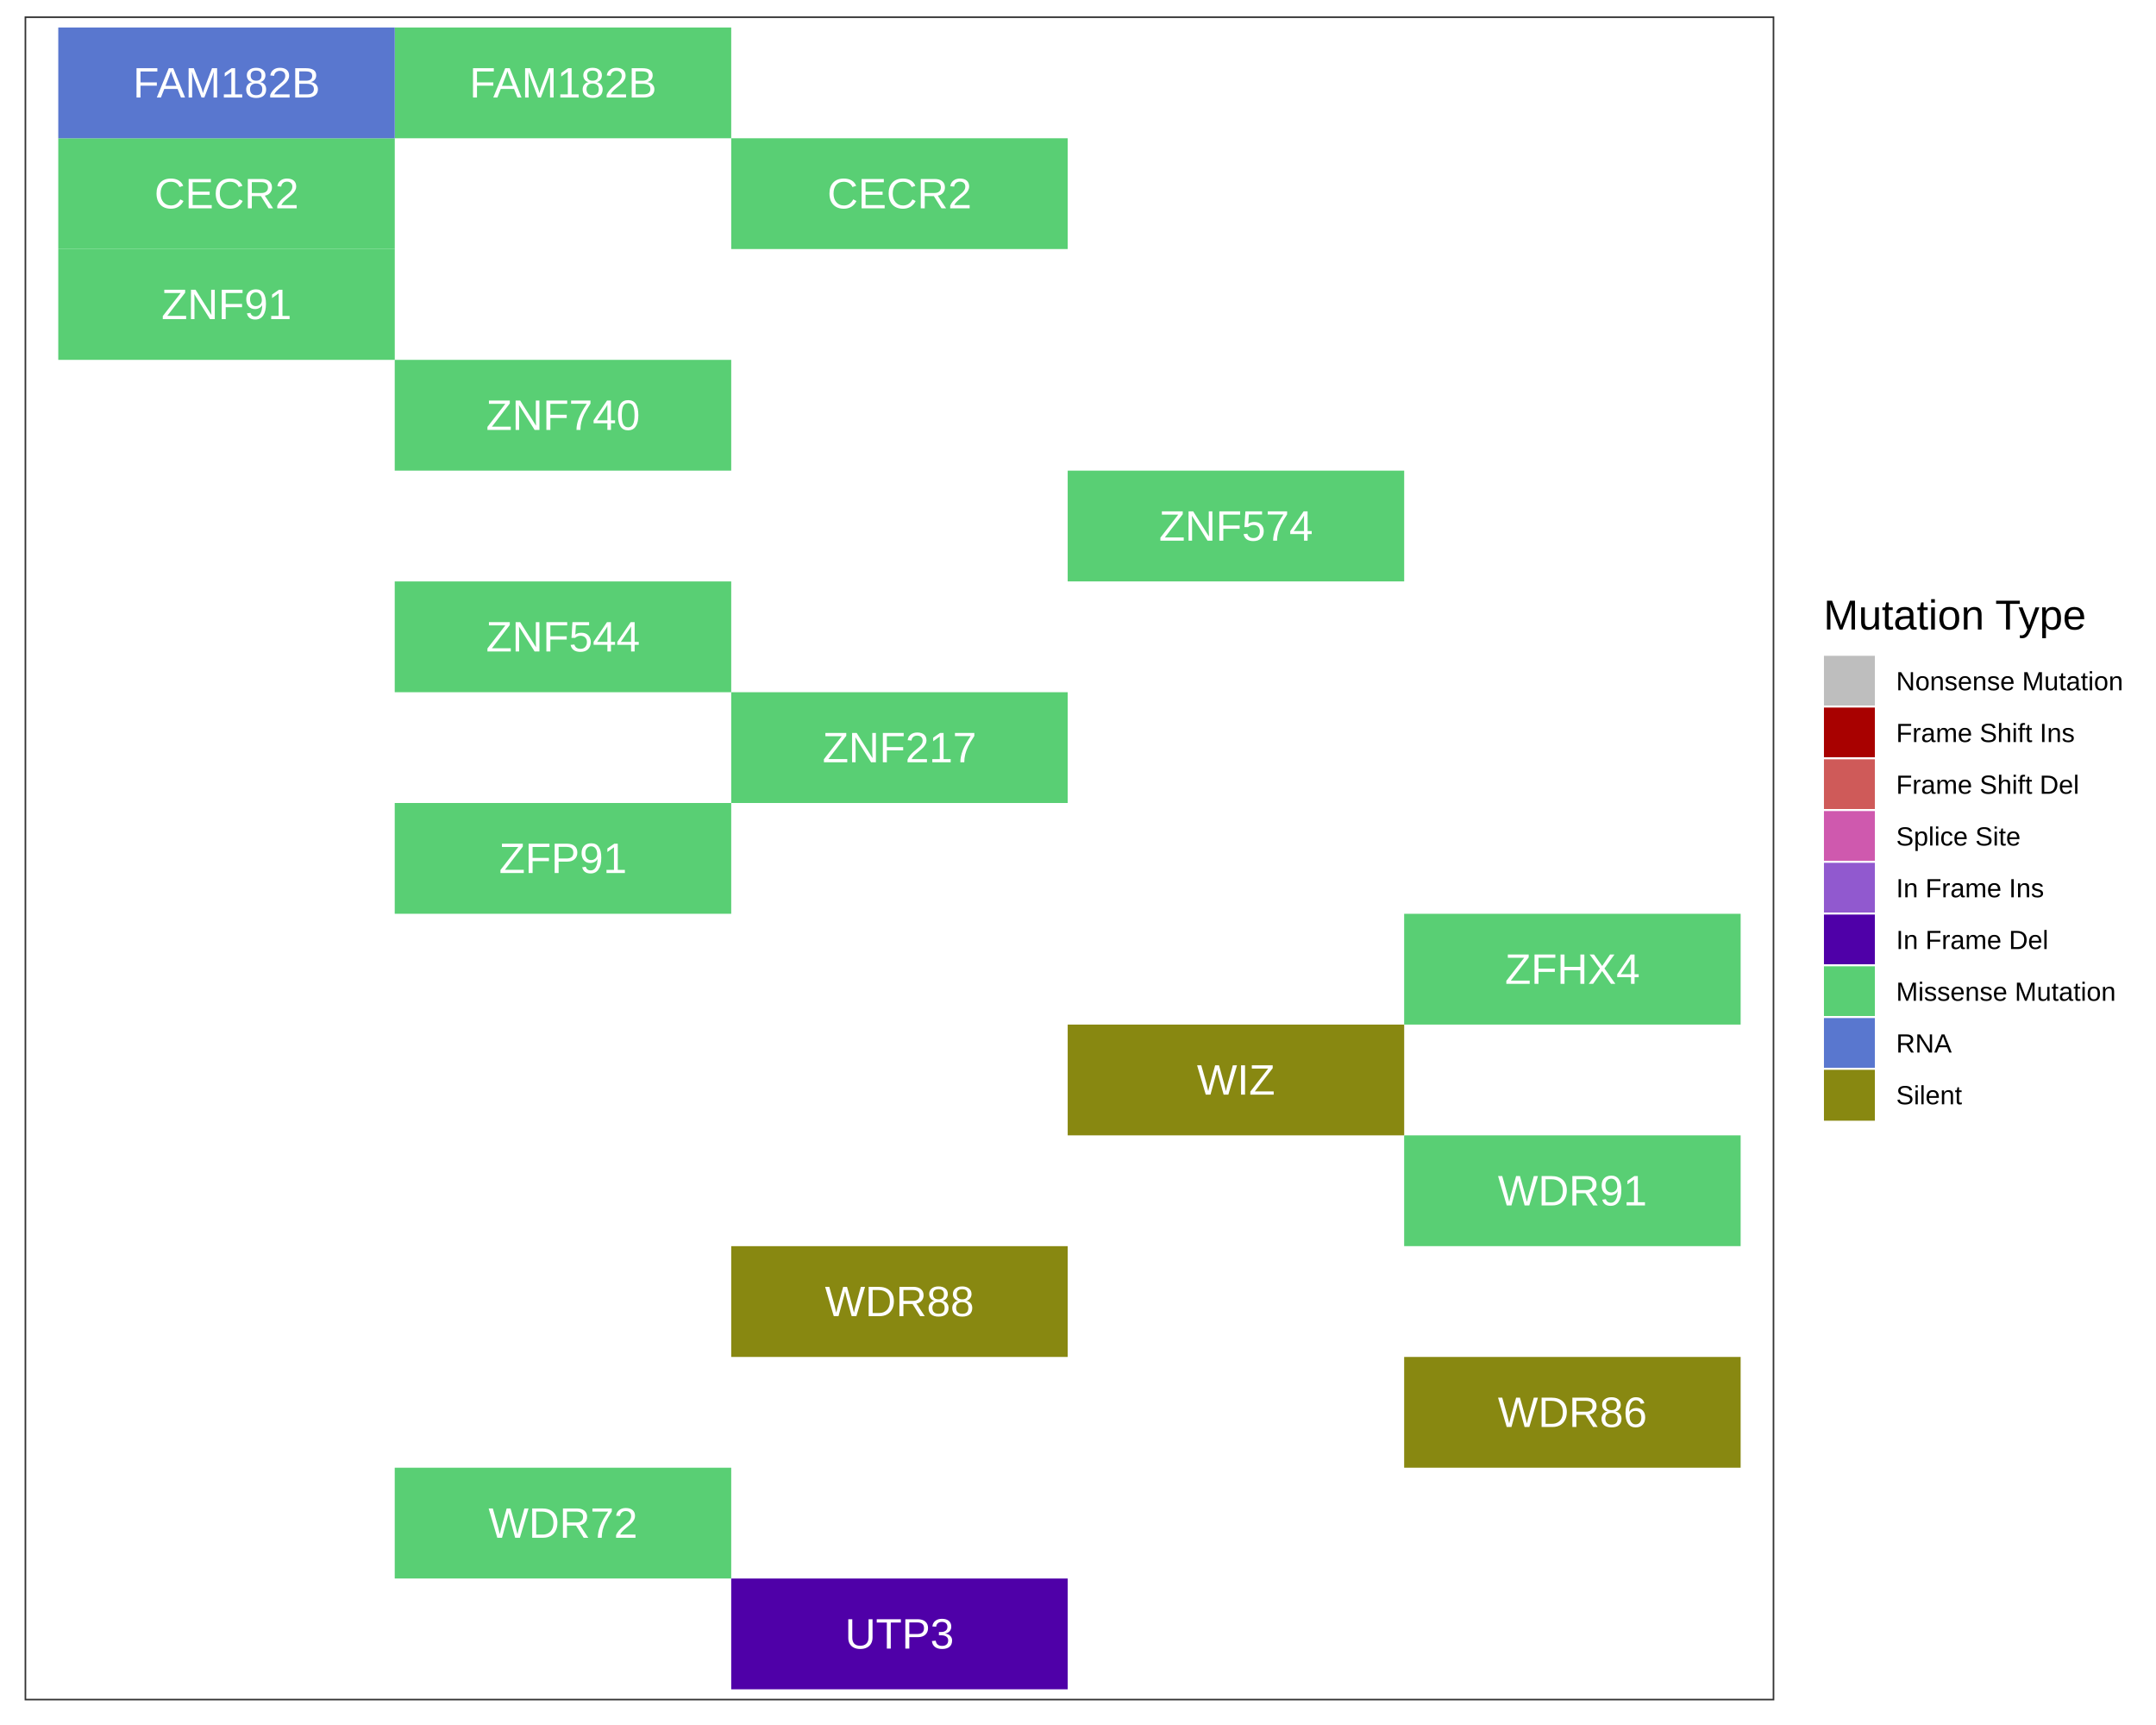
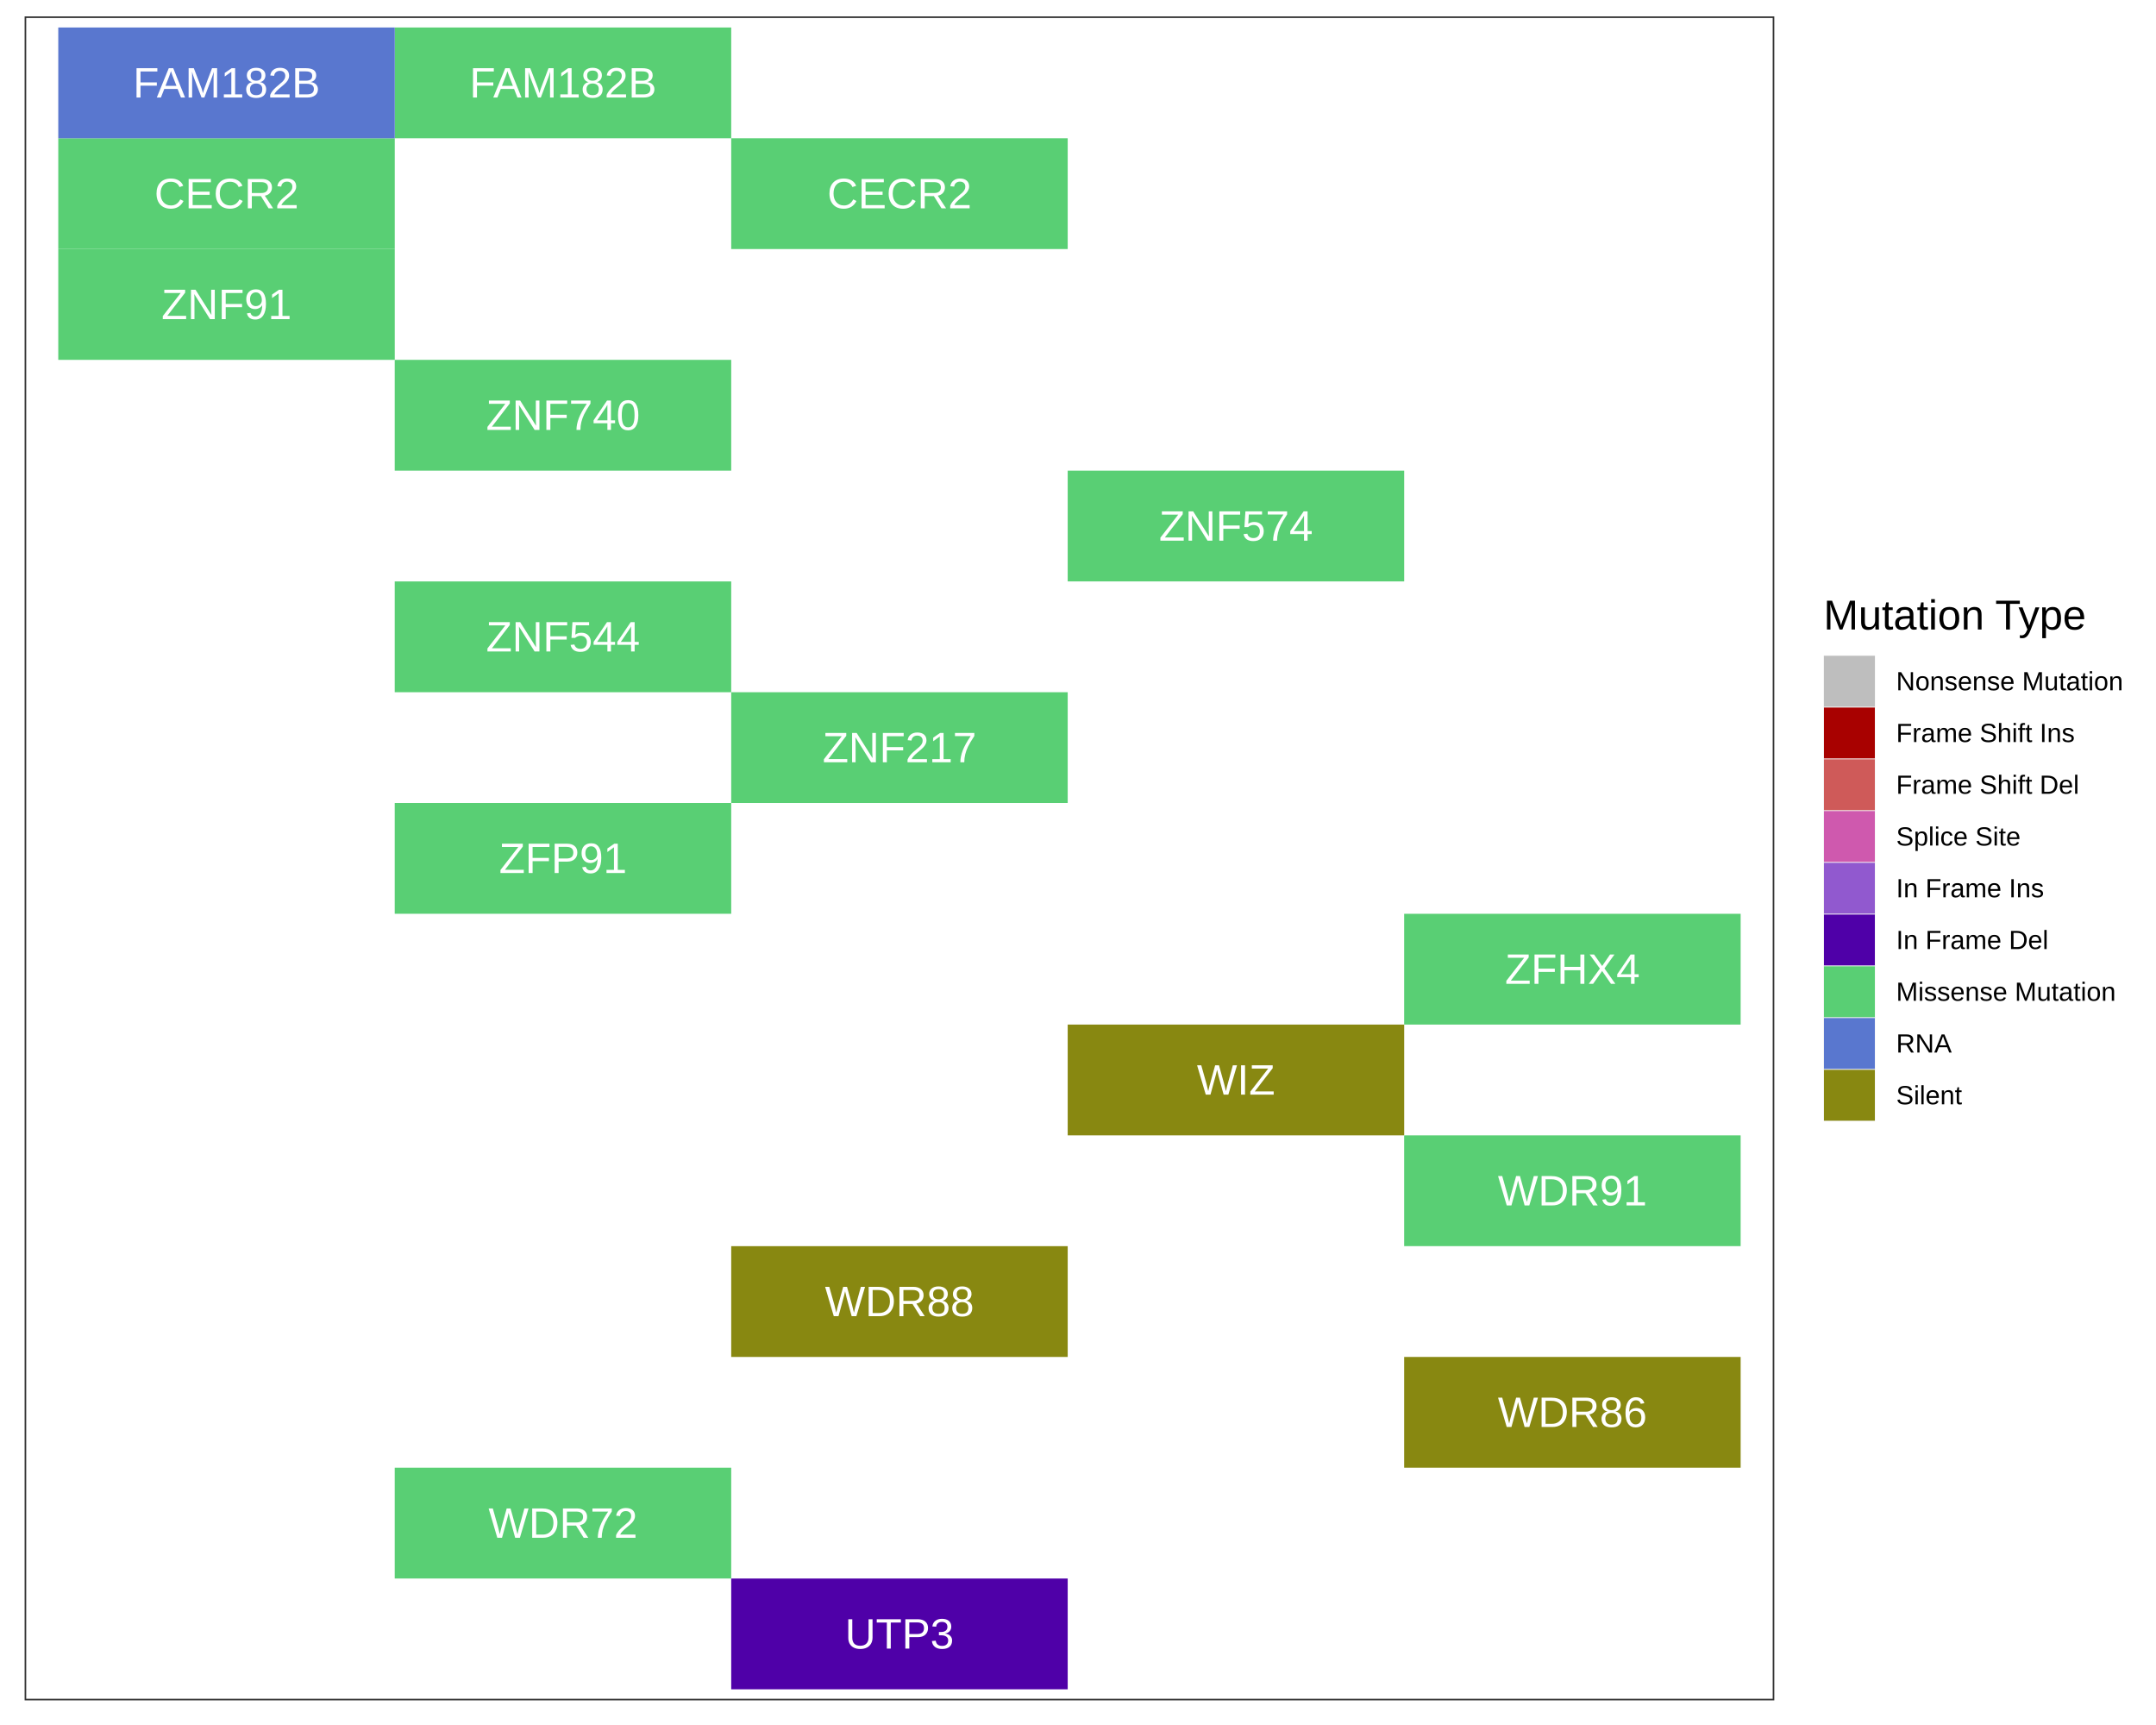
<svg xmlns="http://www.w3.org/2000/svg" viewBox="0 0 720.00 576.00">
  <defs>
    <style type="text/css">
    line, polyline, polygon, path, rect, circle {
      fill: none;
      stroke: #000000;
      stroke-linecap: round;
      stroke-linejoin: round;
      stroke-miterlimit: 10.00;
    }
  </style>
  </defs>
  <rect width="100%" height="100%" style="stroke: none; fill: #FFFFFF;" />
  <rect x="0.00" y="0.00" width="720.00" height="576.00" style="stroke-width: 1.07; stroke: #FFFFFF; fill: #FFFFFF;" />
  <defs>
    <clipPath id="cpOC4yMnw1OTIuNTN8NTY3Ljc4fDUuNDg=">
      <rect x="8.22" y="5.48" width="584.31" height="562.30" />
    </clipPath>
  </defs>
  <rect x="8.22" y="5.48" width="584.31" height="562.30" style="stroke-width: 1.07; stroke: #FFFFFF; fill: #FFFFFF;" clip-path="url(#cpOC4yMnw1OTIuNTN8NTY3Ljc4fDUuNDg=)" />
  <rect x="356.56" y="342.12" width="112.37" height="36.99" style="stroke-width: 0.21; stroke: none; stroke-linecap: square; stroke-linejoin: miter; fill: #888811;" clip-path="url(#cpOC4yMnw1OTIuNTN8NTY3Ljc4fDUuNDg=)" />
  <rect x="356.56" y="157.15" width="112.37" height="36.99" style="stroke-width: 0.21; stroke: none; stroke-linecap: square; stroke-linejoin: miter; fill: #59CF74;" clip-path="url(#cpOC4yMnw1OTIuNTN8NTY3Ljc4fDUuNDg=)" />
  <rect x="131.82" y="9.18" width="112.37" height="36.99" style="stroke-width: 0.21; stroke: none; stroke-linecap: square; stroke-linejoin: miter; fill: #59CF74;" clip-path="url(#cpOC4yMnw1OTIuNTN8NTY3Ljc4fDUuNDg=)" />
  <rect x="131.82" y="490.09" width="112.37" height="36.99" style="stroke-width: 0.21; stroke: none; stroke-linecap: square; stroke-linejoin: miter; fill: #59CF74;" clip-path="url(#cpOC4yMnw1OTIuNTN8NTY3Ljc4fDUuNDg=)" />
  <rect x="131.82" y="268.13" width="112.37" height="36.99" style="stroke-width: 0.21; stroke: none; stroke-linecap: square; stroke-linejoin: miter; fill: #59CF74;" clip-path="url(#cpOC4yMnw1OTIuNTN8NTY3Ljc4fDUuNDg=)" />
  <rect x="131.82" y="194.15" width="112.37" height="36.99" style="stroke-width: 0.21; stroke: none; stroke-linecap: square; stroke-linejoin: miter; fill: #59CF74;" clip-path="url(#cpOC4yMnw1OTIuNTN8NTY3Ljc4fDUuNDg=)" />
  <rect x="131.82" y="120.16" width="112.37" height="36.99" style="stroke-width: 0.21; stroke: none; stroke-linecap: square; stroke-linejoin: miter; fill: #59CF74;" clip-path="url(#cpOC4yMnw1OTIuNTN8NTY3Ljc4fDUuNDg=)" />
  <rect x="468.92" y="453.10" width="112.37" height="36.99" style="stroke-width: 0.21; stroke: none; stroke-linecap: square; stroke-linejoin: miter; fill: #888811;" clip-path="url(#cpOC4yMnw1OTIuNTN8NTY3Ljc4fDUuNDg=)" />
  <rect x="468.92" y="379.11" width="112.37" height="36.99" style="stroke-width: 0.21; stroke: none; stroke-linecap: square; stroke-linejoin: miter; fill: #59CF74;" clip-path="url(#cpOC4yMnw1OTIuNTN8NTY3Ljc4fDUuNDg=)" />
  <rect x="468.92" y="305.13" width="112.37" height="36.99" style="stroke-width: 0.21; stroke: none; stroke-linecap: square; stroke-linejoin: miter; fill: #59CF74;" clip-path="url(#cpOC4yMnw1OTIuNTN8NTY3Ljc4fDUuNDg=)" />
  <rect x="19.46" y="46.17" width="112.37" height="36.99" style="stroke-width: 0.21; stroke: none; stroke-linecap: square; stroke-linejoin: miter; fill: #59CF74;" clip-path="url(#cpOC4yMnw1OTIuNTN8NTY3Ljc4fDUuNDg=)" />
  <rect x="19.46" y="9.18" width="112.37" height="36.99" style="stroke-width: 0.21; stroke: none; stroke-linecap: square; stroke-linejoin: miter; fill: #5977CF;" clip-path="url(#cpOC4yMnw1OTIuNTN8NTY3Ljc4fDUuNDg=)" />
  <rect x="19.46" y="83.17" width="112.37" height="36.99" style="stroke-width: 0.21; stroke: none; stroke-linecap: square; stroke-linejoin: miter; fill: #59CF74;" clip-path="url(#cpOC4yMnw1OTIuNTN8NTY3Ljc4fDUuNDg=)" />
  <rect x="244.19" y="46.17" width="112.37" height="36.99" style="stroke-width: 0.21; stroke: none; stroke-linecap: square; stroke-linejoin: miter; fill: #59CF74;" clip-path="url(#cpOC4yMnw1OTIuNTN8NTY3Ljc4fDUuNDg=)" />
  <rect x="244.19" y="527.09" width="112.37" height="36.99" style="stroke-width: 0.21; stroke: none; stroke-linecap: square; stroke-linejoin: miter; fill: #4F00A8;" clip-path="url(#cpOC4yMnw1OTIuNTN8NTY3Ljc4fDUuNDg=)" />
  <rect x="244.19" y="416.11" width="112.37" height="36.99" style="stroke-width: 0.21; stroke: none; stroke-linecap: square; stroke-linejoin: miter; fill: #888811;" clip-path="url(#cpOC4yMnw1OTIuNTN8NTY3Ljc4fDUuNDg=)" />
  <rect x="244.19" y="231.14" width="112.37" height="36.99" style="stroke-width: 0.21; stroke: none; stroke-linecap: square; stroke-linejoin: miter; fill: #59CF74;" clip-path="url(#cpOC4yMnw1OTIuNTN8NTY3Ljc4fDUuNDg=)" />
  <g clip-path="url(#cpOC4yMnw1OTIuNTN8NTY3Ljc4fDUuNDg=)">
    <text x="399.71" y="365.51" style="font-size: 14.23px; fill: #FFFFFF; font-family: Liberation Sans;" textLength="26.06px" lengthAdjust="spacingAndGlyphs">WIZ</text>
  </g>
  <g clip-path="url(#cpOC4yMnw1OTIuNTN8NTY3Ljc4fDUuNDg=)">
    <text x="387.06" y="180.54" style="font-size: 14.23px; fill: #FFFFFF; font-family: Liberation Sans;" textLength="51.36px" lengthAdjust="spacingAndGlyphs">ZNF574</text>
  </g>
  <g clip-path="url(#cpOC4yMnw1OTIuNTN8NTY3Ljc4fDUuNDg=)">
    <text x="156.79" y="32.57" style="font-size: 14.23px; fill: #FFFFFF; font-family: Liberation Sans;" textLength="62.44px" lengthAdjust="spacingAndGlyphs">FAM182B</text>
  </g>
  <g clip-path="url(#cpOC4yMnw1OTIuNTN8NTY3Ljc4fDUuNDg=)">
    <text x="163.12" y="513.48" style="font-size: 14.23px; fill: #FFFFFF; font-family: Liberation Sans;" textLength="49.77px" lengthAdjust="spacingAndGlyphs">WDR72</text>
  </g>
  <g clip-path="url(#cpOC4yMnw1OTIuNTN8NTY3Ljc4fDUuNDg=)">
    <text x="166.67" y="291.52" style="font-size: 14.23px; fill: #FFFFFF; font-family: Liberation Sans;" textLength="42.67px" lengthAdjust="spacingAndGlyphs">ZFP91</text>
  </g>
  <g clip-path="url(#cpOC4yMnw1OTIuNTN8NTY3Ljc4fDUuNDg=)">
    <text x="162.33" y="217.53" style="font-size: 14.23px; fill: #FFFFFF; font-family: Liberation Sans;" textLength="51.36px" lengthAdjust="spacingAndGlyphs">ZNF544</text>
  </g>
  <g clip-path="url(#cpOC4yMnw1OTIuNTN8NTY3Ljc4fDUuNDg=)">
    <text x="162.33" y="143.55" style="font-size: 14.23px; fill: #FFFFFF; font-family: Liberation Sans;" textLength="51.36px" lengthAdjust="spacingAndGlyphs">ZNF740</text>
  </g>
  <g clip-path="url(#cpOC4yMnw1OTIuNTN8NTY3Ljc4fDUuNDg=)">
    <text x="500.22" y="476.49" style="font-size: 14.23px; fill: #FFFFFF; font-family: Liberation Sans;" textLength="49.77px" lengthAdjust="spacingAndGlyphs">WDR86</text>
  </g>
  <g clip-path="url(#cpOC4yMnw1OTIuNTN8NTY3Ljc4fDUuNDg=)">
    <text x="500.22" y="402.50" style="font-size: 14.23px; fill: #FFFFFF; font-family: Liberation Sans;" textLength="49.77px" lengthAdjust="spacingAndGlyphs">WDR91</text>
  </g>
  <g clip-path="url(#cpOC4yMnw1OTIuNTN8NTY3Ljc4fDUuNDg=)">
    <text x="502.59" y="328.51" style="font-size: 14.23px; fill: #FFFFFF; font-family: Liberation Sans;" textLength="45.03px" lengthAdjust="spacingAndGlyphs">ZFHX4</text>
  </g>
  <g clip-path="url(#cpOC4yMnw1OTIuNTN8NTY3Ljc4fDUuNDg=)">
    <text x="51.55" y="69.56" style="font-size: 14.23px; fill: #FFFFFF; font-family: Liberation Sans;" textLength="48.19px" lengthAdjust="spacingAndGlyphs">CECR2</text>
  </g>
  <g clip-path="url(#cpOC4yMnw1OTIuNTN8NTY3Ljc4fDUuNDg=)">
    <text x="44.42" y="32.57" style="font-size: 14.23px; fill: #FFFFFF; font-family: Liberation Sans;" textLength="62.44px" lengthAdjust="spacingAndGlyphs">FAM182B</text>
  </g>
  <g clip-path="url(#cpOC4yMnw1OTIuNTN8NTY3Ljc4fDUuNDg=)">
    <text x="53.91" y="106.55" style="font-size: 14.23px; fill: #FFFFFF; font-family: Liberation Sans;" textLength="43.45px" lengthAdjust="spacingAndGlyphs">ZNF91</text>
  </g>
  <g clip-path="url(#cpOC4yMnw1OTIuNTN8NTY3Ljc4fDUuNDg=)">
    <text x="276.28" y="69.56" style="font-size: 14.23px; fill: #FFFFFF; font-family: Liberation Sans;" textLength="48.19px" lengthAdjust="spacingAndGlyphs">CECR2</text>
  </g>
  <g clip-path="url(#cpOC4yMnw1OTIuNTN8NTY3Ljc4fDUuNDg=)">
    <text x="282.20" y="550.48" style="font-size: 14.23px; fill: #FFFFFF; font-family: Liberation Sans;" textLength="36.34px" lengthAdjust="spacingAndGlyphs">UTP3</text>
  </g>
  <g clip-path="url(#cpOC4yMnw1OTIuNTN8NTY3Ljc4fDUuNDg=)">
    <text x="275.49" y="439.49" style="font-size: 14.23px; fill: #FFFFFF; font-family: Liberation Sans;" textLength="49.77px" lengthAdjust="spacingAndGlyphs">WDR88</text>
  </g>
  <g clip-path="url(#cpOC4yMnw1OTIuNTN8NTY3Ljc4fDUuNDg=)">
    <text x="274.69" y="254.53" style="font-size: 14.23px; fill: #FFFFFF; font-family: Liberation Sans;" textLength="51.36px" lengthAdjust="spacingAndGlyphs">ZNF217</text>
  </g>
  <rect x="8.22" y="5.48" width="584.31" height="562.30" style="stroke-width: 1.07; stroke: #333333;" clip-path="url(#cpOC4yMnw1OTIuNTN8NTY3Ljc4fDUuNDg=)" />
  <defs>
    <clipPath id="cpMC4wMHw3MjAuMDB8NTc2LjAwfDAuMDA=">
      <rect x="0.00" y="0.00" width="720.00" height="576.00" />
    </clipPath>
  </defs>
  <rect x="603.49" y="193.42" width="111.04" height="186.42" style="stroke-width: 1.07; stroke: none; fill: #FFFFFF;" clip-path="url(#cpMC4wMHw3MjAuMDB8NTc2LjAwfDAuMDA=)" />
  <g clip-path="url(#cpMC4wMHw3MjAuMDB8NTc2LjAwfDAuMDA=)">
    <text x="608.96" y="210.20" style="font-size: 14.00px; font-family: Liberation Sans;" textLength="87.66px" lengthAdjust="spacingAndGlyphs">Mutation Type</text>
  </g>
-   <rect x="608.96" y="218.84" width="17.28" height="17.28" style="stroke-width: 1.07; stroke: #FFFFFF; fill: #F2F2F2;" clip-path="url(#cpMC4wMHw3MjAuMDB8NTc2LjAwfDAuMDA=)" />
+   <rect x="608.96" y="218.84" width="17.28" height="17.28" style="stroke-width: 1.07; stroke: none; fill: #F2F2F2;" clip-path="url(#cpMC4wMHw3MjAuMDB8NTc2LjAwfDAuMDA=)" />
  <rect x="609.11" y="218.98" width="17.00" height="17.00" style="stroke-width: 0.21; stroke: none; stroke-linecap: square; stroke-linejoin: miter; fill: #BEBEBE;" clip-path="url(#cpMC4wMHw3MjAuMDB8NTc2LjAwfDAuMDA=)" />
-   <rect x="608.96" y="236.12" width="17.28" height="17.28" style="stroke-width: 1.07; stroke: #FFFFFF; fill: #F2F2F2;" clip-path="url(#cpMC4wMHw3MjAuMDB8NTc2LjAwfDAuMDA=)" />
+   <rect x="608.96" y="236.12" width="17.28" height="17.28" style="stroke-width: 1.07; stroke: none; fill: #F2F2F2;" clip-path="url(#cpMC4wMHw3MjAuMDB8NTc2LjAwfDAuMDA=)" />
  <rect x="609.11" y="236.26" width="17.00" height="17.00" style="stroke-width: 0.21; stroke: none; stroke-linecap: square; stroke-linejoin: miter; fill: #A80100;" clip-path="url(#cpMC4wMHw3MjAuMDB8NTc2LjAwfDAuMDA=)" />
-   <rect x="608.96" y="253.40" width="17.28" height="17.28" style="stroke-width: 1.07; stroke: #FFFFFF; fill: #F2F2F2;" clip-path="url(#cpMC4wMHw3MjAuMDB8NTc2LjAwfDAuMDA=)" />
+   <rect x="608.96" y="253.40" width="17.28" height="17.28" style="stroke-width: 1.07; stroke: none; fill: #F2F2F2;" clip-path="url(#cpMC4wMHw3MjAuMDB8NTc2LjAwfDAuMDA=)" />
  <rect x="609.11" y="253.54" width="17.00" height="17.00" style="stroke-width: 0.21; stroke: none; stroke-linecap: square; stroke-linejoin: miter; fill: #CF5A59;" clip-path="url(#cpMC4wMHw3MjAuMDB8NTc2LjAwfDAuMDA=)" />
-   <rect x="608.96" y="270.68" width="17.28" height="17.28" style="stroke-width: 1.07; stroke: #FFFFFF; fill: #F2F2F2;" clip-path="url(#cpMC4wMHw3MjAuMDB8NTc2LjAwfDAuMDA=)" />
+   <rect x="608.96" y="270.68" width="17.28" height="17.28" style="stroke-width: 1.07; stroke: none; fill: #F2F2F2;" clip-path="url(#cpMC4wMHw3MjAuMDB8NTc2LjAwfDAuMDA=)" />
  <rect x="609.11" y="270.82" width="17.00" height="17.00" style="stroke-width: 0.21; stroke: none; stroke-linecap: square; stroke-linejoin: miter; fill: #CF59AE;" clip-path="url(#cpMC4wMHw3MjAuMDB8NTc2LjAwfDAuMDA=)" />
-   <rect x="608.96" y="287.96" width="17.28" height="17.28" style="stroke-width: 1.07; stroke: #FFFFFF; fill: #F2F2F2;" clip-path="url(#cpMC4wMHw3MjAuMDB8NTc2LjAwfDAuMDA=)" />
+   <rect x="608.96" y="287.96" width="17.28" height="17.28" style="stroke-width: 1.07; stroke: none; fill: #F2F2F2;" clip-path="url(#cpMC4wMHw3MjAuMDB8NTc2LjAwfDAuMDA=)" />
  <rect x="609.11" y="288.10" width="17.00" height="17.00" style="stroke-width: 0.21; stroke: none; stroke-linecap: square; stroke-linejoin: miter; fill: #9159CF;" clip-path="url(#cpMC4wMHw3MjAuMDB8NTc2LjAwfDAuMDA=)" />
-   <rect x="608.96" y="305.24" width="17.28" height="17.28" style="stroke-width: 1.07; stroke: #FFFFFF; fill: #F2F2F2;" clip-path="url(#cpMC4wMHw3MjAuMDB8NTc2LjAwfDAuMDA=)" />
+   <rect x="608.96" y="305.24" width="17.28" height="17.28" style="stroke-width: 1.07; stroke: none; fill: #F2F2F2;" clip-path="url(#cpMC4wMHw3MjAuMDB8NTc2LjAwfDAuMDA=)" />
  <rect x="609.11" y="305.38" width="17.00" height="17.00" style="stroke-width: 0.21; stroke: none; stroke-linecap: square; stroke-linejoin: miter; fill: #4F00A8;" clip-path="url(#cpMC4wMHw3MjAuMDB8NTc2LjAwfDAuMDA=)" />
-   <rect x="608.96" y="322.52" width="17.28" height="17.28" style="stroke-width: 1.07; stroke: #FFFFFF; fill: #F2F2F2;" clip-path="url(#cpMC4wMHw3MjAuMDB8NTc2LjAwfDAuMDA=)" />
+   <rect x="608.96" y="322.52" width="17.28" height="17.28" style="stroke-width: 1.07; stroke: none; fill: #F2F2F2;" clip-path="url(#cpMC4wMHw3MjAuMDB8NTc2LjAwfDAuMDA=)" />
  <rect x="609.11" y="322.66" width="17.00" height="17.00" style="stroke-width: 0.21; stroke: none; stroke-linecap: square; stroke-linejoin: miter; fill: #59CF74;" clip-path="url(#cpMC4wMHw3MjAuMDB8NTc2LjAwfDAuMDA=)" />
-   <rect x="608.96" y="339.80" width="17.28" height="17.28" style="stroke-width: 1.07; stroke: #FFFFFF; fill: #F2F2F2;" clip-path="url(#cpMC4wMHw3MjAuMDB8NTc2LjAwfDAuMDA=)" />
+   <rect x="608.96" y="339.80" width="17.28" height="17.28" style="stroke-width: 1.07; stroke: none; fill: #F2F2F2;" clip-path="url(#cpMC4wMHw3MjAuMDB8NTc2LjAwfDAuMDA=)" />
  <rect x="609.11" y="339.94" width="17.00" height="17.00" style="stroke-width: 0.21; stroke: none; stroke-linecap: square; stroke-linejoin: miter; fill: #5977CF;" clip-path="url(#cpMC4wMHw3MjAuMDB8NTc2LjAwfDAuMDA=)" />
-   <rect x="608.96" y="357.08" width="17.28" height="17.28" style="stroke-width: 1.07; stroke: #FFFFFF; fill: #F2F2F2;" clip-path="url(#cpMC4wMHw3MjAuMDB8NTc2LjAwfDAuMDA=)" />
+   <rect x="608.96" y="357.08" width="17.28" height="17.28" style="stroke-width: 1.07; stroke: none; fill: #F2F2F2;" clip-path="url(#cpMC4wMHw3MjAuMDB8NTc2LjAwfDAuMDA=)" />
  <rect x="609.11" y="357.22" width="17.00" height="17.00" style="stroke-width: 0.21; stroke: none; stroke-linecap: square; stroke-linejoin: miter; fill: #888811;" clip-path="url(#cpMC4wMHw3MjAuMDB8NTc2LjAwfDAuMDA=)" />
  <g clip-path="url(#cpMC4wMHw3MjAuMDB8NTc2LjAwfDAuMDA=)">
    <text x="633.22" y="230.50" style="font-size: 8.80px; font-family: Liberation Sans;" textLength="75.78px" lengthAdjust="spacingAndGlyphs">Nonsense Mutation</text>
  </g>
  <g clip-path="url(#cpMC4wMHw3MjAuMDB8NTc2LjAwfDAuMDA=)">
    <text x="633.22" y="247.78" style="font-size: 8.80px; font-family: Liberation Sans;" textLength="59.61px" lengthAdjust="spacingAndGlyphs">Frame Shift Ins</text>
  </g>
  <g clip-path="url(#cpMC4wMHw3MjAuMDB8NTc2LjAwfDAuMDA=)">
    <text x="633.22" y="265.06" style="font-size: 8.80px; font-family: Liberation Sans;" textLength="61.08px" lengthAdjust="spacingAndGlyphs">Frame Shift Del</text>
  </g>
  <g clip-path="url(#cpMC4wMHw3MjAuMDB8NTc2LjAwfDAuMDA=)">
    <text x="633.22" y="282.34" style="font-size: 8.80px; font-family: Liberation Sans;" textLength="41.56px" lengthAdjust="spacingAndGlyphs">Splice Site</text>
  </g>
  <g clip-path="url(#cpMC4wMHw3MjAuMDB8NTc2LjAwfDAuMDA=)">
    <text x="633.22" y="299.62" style="font-size: 8.80px; font-family: Liberation Sans;" textLength="49.34px" lengthAdjust="spacingAndGlyphs">In Frame Ins</text>
  </g>
  <g clip-path="url(#cpMC4wMHw3MjAuMDB8NTc2LjAwfDAuMDA=)">
    <text x="633.22" y="316.90" style="font-size: 8.80px; font-family: Liberation Sans;" textLength="50.81px" lengthAdjust="spacingAndGlyphs">In Frame Del</text>
  </g>
  <g clip-path="url(#cpMC4wMHw3MjAuMDB8NTc2LjAwfDAuMDA=)">
    <text x="633.22" y="334.18" style="font-size: 8.80px; font-family: Liberation Sans;" textLength="73.33px" lengthAdjust="spacingAndGlyphs">Missense Mutation</text>
  </g>
  <g clip-path="url(#cpMC4wMHw3MjAuMDB8NTc2LjAwfDAuMDA=)">
    <text x="633.22" y="351.46" style="font-size: 8.80px; font-family: Liberation Sans;" textLength="18.59px" lengthAdjust="spacingAndGlyphs">RNA</text>
  </g>
  <g clip-path="url(#cpMC4wMHw3MjAuMDB8NTc2LjAwfDAuMDA=)">
    <text x="633.22" y="368.74" style="font-size: 8.80px; font-family: Liberation Sans;" textLength="22.00px" lengthAdjust="spacingAndGlyphs">Silent</text>
  </g>
</svg>
